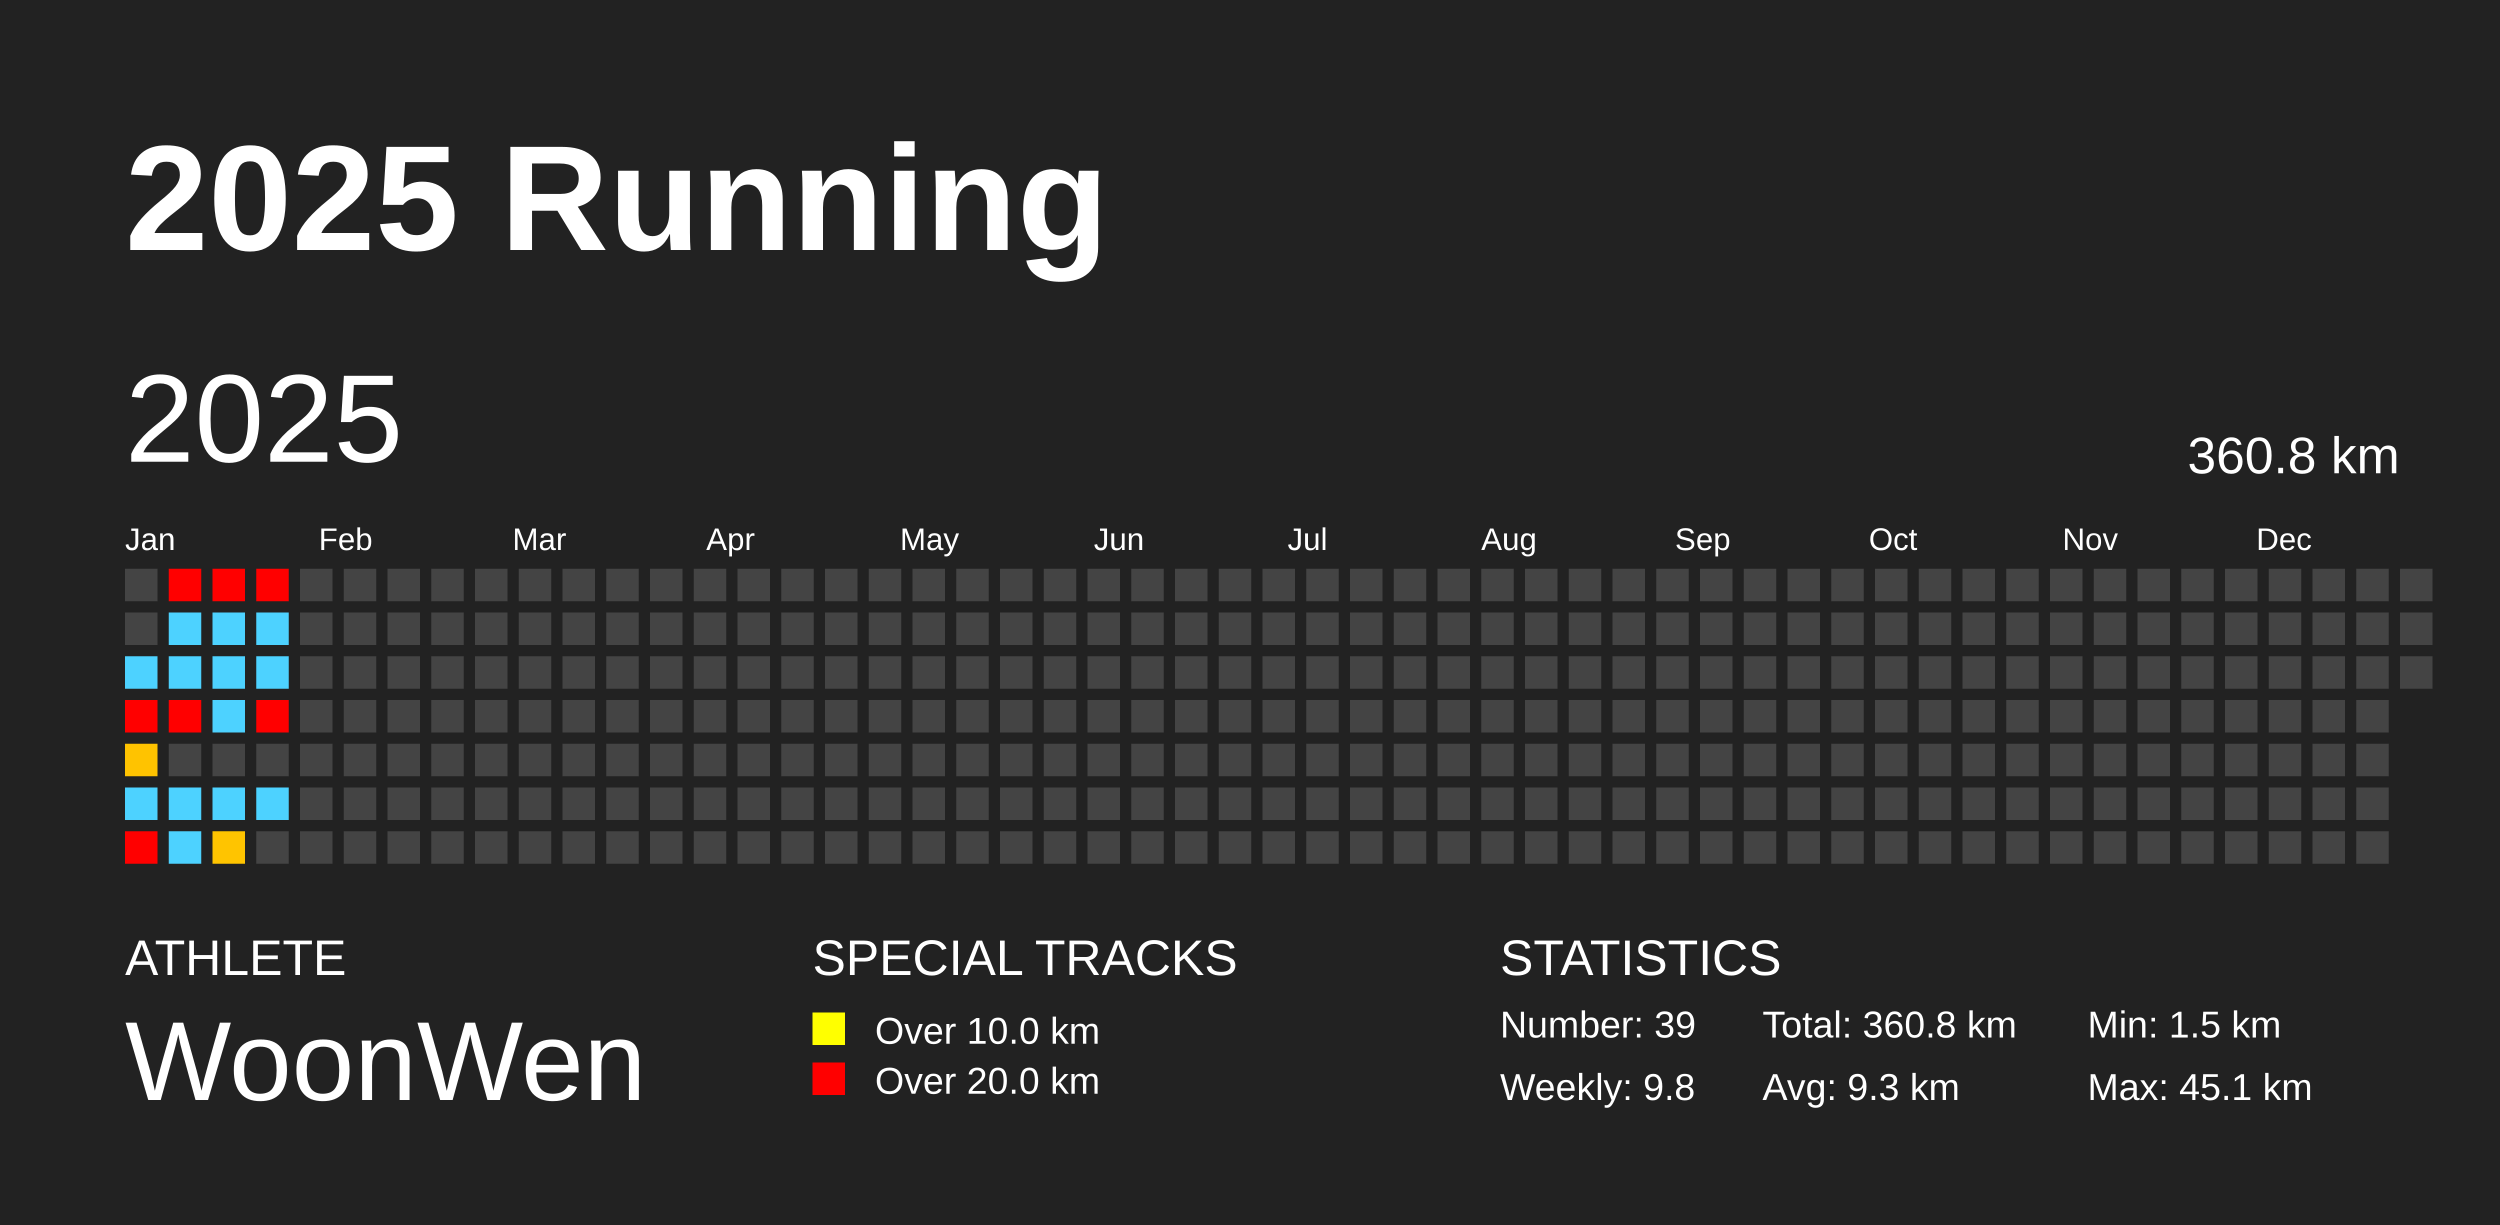
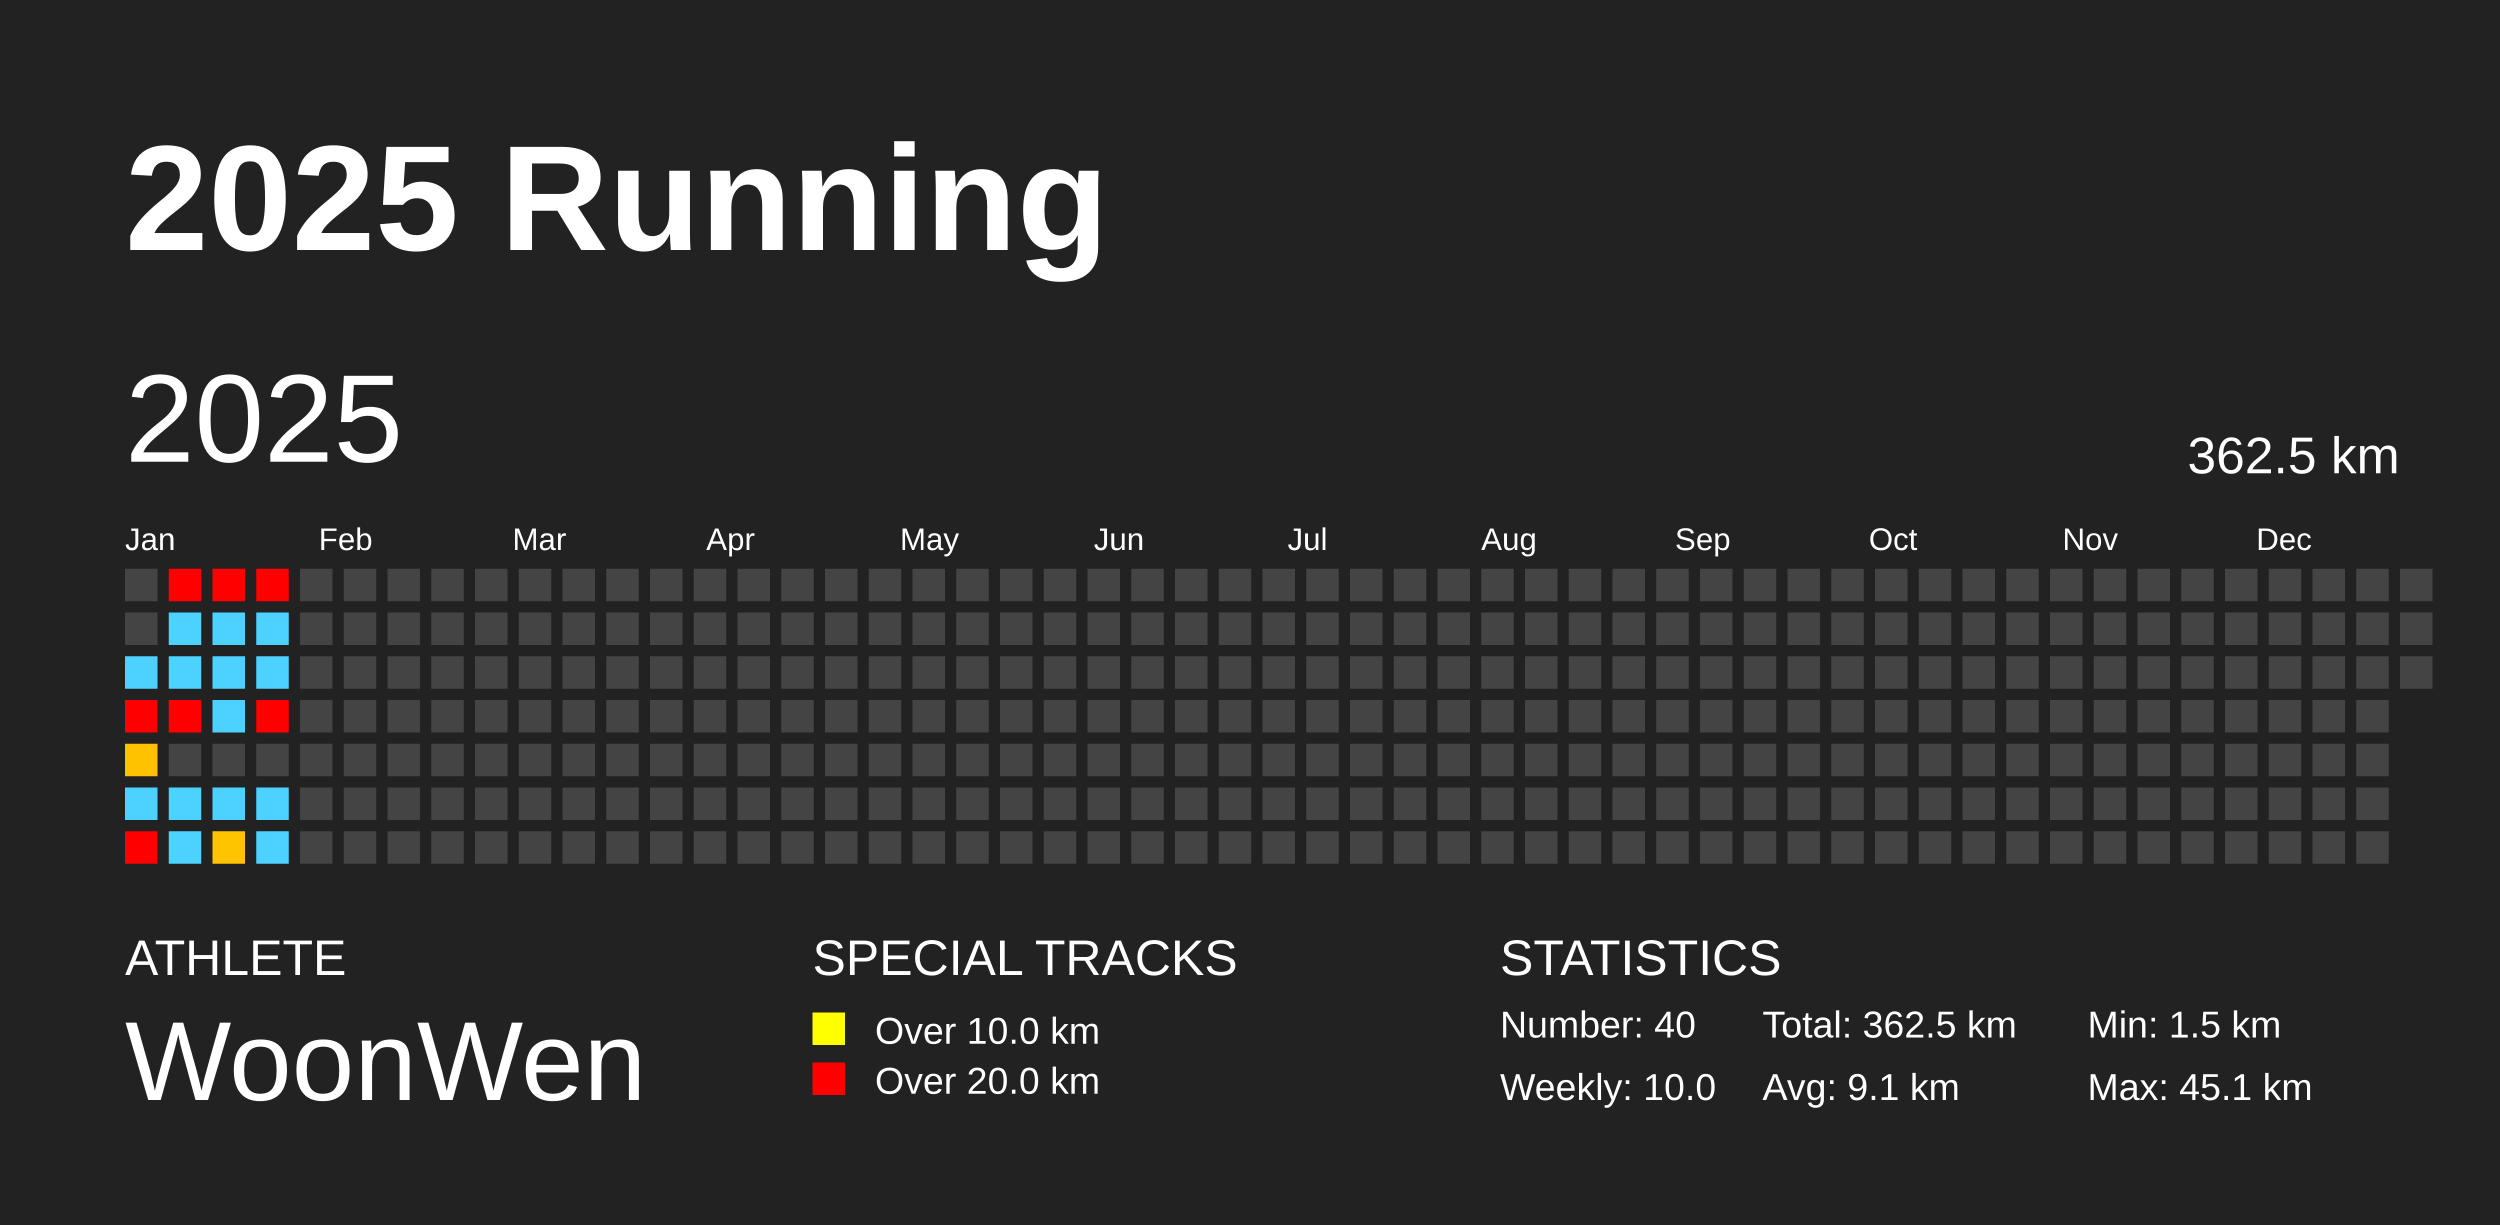
<svg xmlns="http://www.w3.org/2000/svg" baseProfile="full" height="98mm" version="1.1" viewBox="0,0,200,98" width="200mm">
  <defs />
  <rect fill="#222222" height="98" width="200" x="0" y="0" />
  <text fill="#FFFFFF" style="font-size:12px; font-family:Arial; font-weight:bold;" x="10" y="20">2025 Running</text>
  <text fill="#FFFFFF" style="font-size:4px; font-family:Arial" x="10" y="78">ATHLETE</text>
  <text fill="#FFFFFF" style="font-size:9px; font-family:Arial" x="10" y="88">WoonWen</text>
  <text fill="#FFFFFF" style="font-size:4px; font-family:Arial" x="65" y="78">SPECIAL TRACKS</text>
  <rect fill="yellow" height="2.6" width="2.6" x="65" y="81" />
  <text fill="#FFFFFF" style="font-size:3px; font-family:Arial" x="70" y="83.5">Over 10.0 km</text>
  <rect fill="red" height="2.6" width="2.6" x="65" y="85" />
  <text fill="#FFFFFF" style="font-size:3px; font-family:Arial" x="70" y="87.5">Over 20.0 km</text>
  <text fill="#FFFFFF" style="font-size:4px; font-family:Arial" x="120" y="78">STATISTICS</text>
-   <text fill="#FFFFFF" style="font-size:3px; font-family:Arial" x="120" y="83">Number: 39</text>
-   <text fill="#FFFFFF" style="font-size:3px; font-family:Arial" x="120" y="88">Weekly: 9.8</text>
-   <text fill="#FFFFFF" style="font-size:3px; font-family:Arial" x="141" y="83">Total: 360.8 km</text>
-   <text fill="#FFFFFF" style="font-size:3px; font-family:Arial" x="141" y="88">Avg: 9.3 km</text>
+   <text fill="#FFFFFF" style="font-size:3px; font-family:Arial" x="120" y="83">Number: 40</text>
+   <text fill="#FFFFFF" style="font-size:3px; font-family:Arial" x="120" y="88">Weekly: 10.0</text>
+   <text fill="#FFFFFF" style="font-size:3px; font-family:Arial" x="141" y="83">Total: 362.5 km</text>
+   <text fill="#FFFFFF" style="font-size:3px; font-family:Arial" x="141" y="88">Avg: 9.1 km</text>
  <text fill="#FFFFFF" style="font-size:3px; font-family:Arial" x="167" y="83">Min: 1.5 km</text>
  <text fill="#FFFFFF" style="font-size:3px; font-family:Arial" x="167" y="88">Max: 45.1 km</text>
  <text dominant-baseline="hanging" fill="#FFFFFF" style="font-size:10.0px; font-family:Arial;" x="10" y="30">2025</text>
-   <text dominant-baseline="hanging" fill="#FFFFFF" style="font-size:4.125px; font-family:Arial;" x="175" y="35">360.8 km</text>
+   <text dominant-baseline="hanging" fill="#FFFFFF" style="font-size:4.125px; font-family:Arial;" x="175" y="35">362.5 km</text>
  <text fill="#FFFFFF" style="font-size:2.5px; font-family:Arial" x="10.0" y="44">Jan</text>
  <text fill="#FFFFFF" style="font-size:2.5px; font-family:Arial" x="25.5" y="44">Feb</text>
  <text fill="#FFFFFF" style="font-size:2.5px; font-family:Arial" x="41.0" y="44">Mar</text>
  <text fill="#FFFFFF" style="font-size:2.5px; font-family:Arial" x="56.5" y="44">Apr</text>
  <text fill="#FFFFFF" style="font-size:2.5px; font-family:Arial" x="72.0" y="44">May</text>
  <text fill="#FFFFFF" style="font-size:2.5px; font-family:Arial" x="87.5" y="44">Jun</text>
  <text fill="#FFFFFF" style="font-size:2.5px; font-family:Arial" x="103.0" y="44">Jul</text>
  <text fill="#FFFFFF" style="font-size:2.5px; font-family:Arial" x="118.5" y="44">Aug</text>
  <text fill="#FFFFFF" style="font-size:2.5px; font-family:Arial" x="134.0" y="44">Sep</text>
  <text fill="#FFFFFF" style="font-size:2.5px; font-family:Arial" x="149.5" y="44">Oct</text>
  <text fill="#FFFFFF" style="font-size:2.5px; font-family:Arial" x="165.0" y="44">Nov</text>
  <text fill="#FFFFFF" style="font-size:2.5px; font-family:Arial" x="180.5" y="44">Dec</text>
  <rect fill="#444444" height="2.6" width="2.6" x="10.0" y="45.5" />
  <rect fill="#444444" height="2.6" width="2.6" x="10.0" y="49.0" />
  <rect fill="#4dd2ff" height="2.6" width="2.6" x="10.0" y="52.5" />
  <rect fill="red" height="2.6" width="2.6" x="10.0" y="56.0" />
-   <rect fill="#ffc300" height="2.6" width="2.6" x="10.0" y="59.5" />
+   <rect fill="#ffc200" height="2.6" width="2.6" x="10.0" y="59.5" />
  <rect fill="#4dd2ff" height="2.6" width="2.6" x="10.0" y="63.0" />
  <rect fill="red" height="2.6" width="2.6" x="10.0" y="66.5" />
  <rect fill="red" height="2.6" width="2.6" x="13.5" y="45.5" />
  <rect fill="#4dd2ff" height="2.6" width="2.6" x="13.5" y="49.0" />
  <rect fill="#4dd2ff" height="2.6" width="2.6" x="13.5" y="52.5" />
  <rect fill="red" height="2.6" width="2.6" x="13.5" y="56.0" />
  <rect fill="#444444" height="2.6" width="2.6" x="13.5" y="59.5" />
  <rect fill="#4dd2ff" height="2.6" width="2.6" x="13.5" y="63.0" />
  <rect fill="#4dd2ff" height="2.6" width="2.6" x="13.5" y="66.5" />
  <rect fill="red" height="2.6" width="2.6" x="17.0" y="45.5" />
  <rect fill="#4dd2ff" height="2.6" width="2.6" x="17.0" y="49.0" />
  <rect fill="#4dd2ff" height="2.6" width="2.6" x="17.0" y="52.5" />
  <rect fill="#4dd2ff" height="2.6" width="2.6" x="17.0" y="56.0" />
  <rect fill="#444444" height="2.6" width="2.6" x="17.0" y="59.5" />
  <rect fill="#4dd2ff" height="2.6" width="2.6" x="17.0" y="63.0" />
  <rect fill="#ffc400" height="2.6" width="2.6" x="17.0" y="66.5" />
  <rect fill="red" height="2.6" width="2.6" x="20.5" y="45.5" />
  <rect fill="#4dd2ff" height="2.6" width="2.6" x="20.5" y="49.0" />
  <rect fill="#4dd2ff" height="2.6" width="2.6" x="20.5" y="52.5" />
  <rect fill="red" height="2.6" width="2.6" x="20.5" y="56.0" />
  <rect fill="#444444" height="2.6" width="2.6" x="20.5" y="59.5" />
  <rect fill="#4dd2ff" height="2.6" width="2.6" x="20.5" y="63.0" />
-   <rect fill="#444444" height="2.6" width="2.6" x="20.5" y="66.5" />
+   <rect fill="#4dd2ff" height="2.6" width="2.6" x="20.5" y="66.5" />
  <rect fill="#444444" height="2.6" width="2.6" x="24.0" y="45.5" />
  <rect fill="#444444" height="2.6" width="2.6" x="24.0" y="49.0" />
  <rect fill="#444444" height="2.6" width="2.6" x="24.0" y="52.5" />
  <rect fill="#444444" height="2.6" width="2.6" x="24.0" y="56.0" />
  <rect fill="#444444" height="2.6" width="2.6" x="24.0" y="59.5" />
  <rect fill="#444444" height="2.6" width="2.6" x="24.0" y="63.0" />
  <rect fill="#444444" height="2.6" width="2.6" x="24.0" y="66.5" />
  <rect fill="#444444" height="2.6" width="2.6" x="27.5" y="45.5" />
  <rect fill="#444444" height="2.6" width="2.6" x="27.5" y="49.0" />
  <rect fill="#444444" height="2.6" width="2.6" x="27.5" y="52.5" />
  <rect fill="#444444" height="2.6" width="2.6" x="27.5" y="56.0" />
  <rect fill="#444444" height="2.6" width="2.6" x="27.5" y="59.5" />
  <rect fill="#444444" height="2.6" width="2.6" x="27.5" y="63.0" />
  <rect fill="#444444" height="2.6" width="2.6" x="27.5" y="66.5" />
  <rect fill="#444444" height="2.6" width="2.6" x="31.0" y="45.5" />
  <rect fill="#444444" height="2.6" width="2.6" x="31.0" y="49.0" />
  <rect fill="#444444" height="2.6" width="2.6" x="31.0" y="52.5" />
  <rect fill="#444444" height="2.6" width="2.6" x="31.0" y="56.0" />
  <rect fill="#444444" height="2.6" width="2.6" x="31.0" y="59.5" />
  <rect fill="#444444" height="2.6" width="2.6" x="31.0" y="63.0" />
  <rect fill="#444444" height="2.6" width="2.6" x="31.0" y="66.5" />
  <rect fill="#444444" height="2.6" width="2.6" x="34.5" y="45.5" />
  <rect fill="#444444" height="2.6" width="2.6" x="34.5" y="49.0" />
  <rect fill="#444444" height="2.6" width="2.6" x="34.5" y="52.5" />
  <rect fill="#444444" height="2.6" width="2.6" x="34.5" y="56.0" />
  <rect fill="#444444" height="2.6" width="2.6" x="34.5" y="59.5" />
  <rect fill="#444444" height="2.6" width="2.6" x="34.5" y="63.0" />
  <rect fill="#444444" height="2.6" width="2.6" x="34.5" y="66.5" />
  <rect fill="#444444" height="2.6" width="2.6" x="38.0" y="45.5" />
  <rect fill="#444444" height="2.6" width="2.6" x="38.0" y="49.0" />
  <rect fill="#444444" height="2.6" width="2.6" x="38.0" y="52.5" />
  <rect fill="#444444" height="2.6" width="2.6" x="38.0" y="56.0" />
  <rect fill="#444444" height="2.6" width="2.6" x="38.0" y="59.5" />
  <rect fill="#444444" height="2.6" width="2.6" x="38.0" y="63.0" />
  <rect fill="#444444" height="2.6" width="2.6" x="38.0" y="66.5" />
  <rect fill="#444444" height="2.6" width="2.6" x="41.5" y="45.5" />
  <rect fill="#444444" height="2.6" width="2.6" x="41.5" y="49.0" />
  <rect fill="#444444" height="2.6" width="2.6" x="41.5" y="52.5" />
  <rect fill="#444444" height="2.6" width="2.6" x="41.5" y="56.0" />
  <rect fill="#444444" height="2.6" width="2.6" x="41.5" y="59.5" />
  <rect fill="#444444" height="2.6" width="2.6" x="41.5" y="63.0" />
  <rect fill="#444444" height="2.6" width="2.6" x="41.5" y="66.5" />
  <rect fill="#444444" height="2.6" width="2.6" x="45.0" y="45.5" />
  <rect fill="#444444" height="2.6" width="2.6" x="45.0" y="49.0" />
  <rect fill="#444444" height="2.6" width="2.6" x="45.0" y="52.5" />
  <rect fill="#444444" height="2.6" width="2.6" x="45.0" y="56.0" />
  <rect fill="#444444" height="2.6" width="2.6" x="45.0" y="59.5" />
  <rect fill="#444444" height="2.6" width="2.6" x="45.0" y="63.0" />
  <rect fill="#444444" height="2.6" width="2.6" x="45.0" y="66.5" />
  <rect fill="#444444" height="2.6" width="2.6" x="48.5" y="45.5" />
  <rect fill="#444444" height="2.6" width="2.6" x="48.5" y="49.0" />
  <rect fill="#444444" height="2.6" width="2.6" x="48.5" y="52.5" />
  <rect fill="#444444" height="2.6" width="2.6" x="48.5" y="56.0" />
  <rect fill="#444444" height="2.6" width="2.6" x="48.5" y="59.5" />
  <rect fill="#444444" height="2.6" width="2.6" x="48.5" y="63.0" />
  <rect fill="#444444" height="2.6" width="2.6" x="48.5" y="66.5" />
  <rect fill="#444444" height="2.6" width="2.6" x="52.0" y="45.5" />
  <rect fill="#444444" height="2.6" width="2.6" x="52.0" y="49.0" />
  <rect fill="#444444" height="2.6" width="2.6" x="52.0" y="52.5" />
  <rect fill="#444444" height="2.6" width="2.6" x="52.0" y="56.0" />
  <rect fill="#444444" height="2.6" width="2.6" x="52.0" y="59.5" />
  <rect fill="#444444" height="2.6" width="2.6" x="52.0" y="63.0" />
  <rect fill="#444444" height="2.6" width="2.6" x="52.0" y="66.5" />
  <rect fill="#444444" height="2.6" width="2.6" x="55.5" y="45.5" />
  <rect fill="#444444" height="2.6" width="2.6" x="55.5" y="49.0" />
  <rect fill="#444444" height="2.6" width="2.6" x="55.5" y="52.5" />
  <rect fill="#444444" height="2.6" width="2.6" x="55.5" y="56.0" />
  <rect fill="#444444" height="2.6" width="2.6" x="55.5" y="59.5" />
  <rect fill="#444444" height="2.6" width="2.6" x="55.5" y="63.0" />
  <rect fill="#444444" height="2.6" width="2.6" x="55.5" y="66.5" />
  <rect fill="#444444" height="2.6" width="2.6" x="59.0" y="45.5" />
  <rect fill="#444444" height="2.6" width="2.6" x="59.0" y="49.0" />
  <rect fill="#444444" height="2.6" width="2.6" x="59.0" y="52.5" />
  <rect fill="#444444" height="2.6" width="2.6" x="59.0" y="56.0" />
  <rect fill="#444444" height="2.6" width="2.6" x="59.0" y="59.5" />
  <rect fill="#444444" height="2.6" width="2.6" x="59.0" y="63.0" />
  <rect fill="#444444" height="2.6" width="2.6" x="59.0" y="66.5" />
  <rect fill="#444444" height="2.6" width="2.6" x="62.5" y="45.5" />
  <rect fill="#444444" height="2.6" width="2.6" x="62.5" y="49.0" />
  <rect fill="#444444" height="2.6" width="2.6" x="62.5" y="52.5" />
  <rect fill="#444444" height="2.6" width="2.6" x="62.5" y="56.0" />
  <rect fill="#444444" height="2.6" width="2.6" x="62.5" y="59.5" />
  <rect fill="#444444" height="2.6" width="2.6" x="62.5" y="63.0" />
  <rect fill="#444444" height="2.6" width="2.6" x="62.5" y="66.5" />
  <rect fill="#444444" height="2.6" width="2.6" x="66.0" y="45.5" />
  <rect fill="#444444" height="2.6" width="2.6" x="66.0" y="49.0" />
  <rect fill="#444444" height="2.6" width="2.6" x="66.0" y="52.5" />
  <rect fill="#444444" height="2.6" width="2.6" x="66.0" y="56.0" />
  <rect fill="#444444" height="2.6" width="2.6" x="66.0" y="59.5" />
  <rect fill="#444444" height="2.6" width="2.6" x="66.0" y="63.0" />
  <rect fill="#444444" height="2.6" width="2.6" x="66.0" y="66.5" />
  <rect fill="#444444" height="2.6" width="2.6" x="69.5" y="45.5" />
  <rect fill="#444444" height="2.6" width="2.6" x="69.5" y="49.0" />
  <rect fill="#444444" height="2.6" width="2.6" x="69.5" y="52.5" />
  <rect fill="#444444" height="2.6" width="2.6" x="69.5" y="56.0" />
  <rect fill="#444444" height="2.6" width="2.6" x="69.5" y="59.5" />
  <rect fill="#444444" height="2.6" width="2.6" x="69.5" y="63.0" />
  <rect fill="#444444" height="2.6" width="2.6" x="69.5" y="66.5" />
  <rect fill="#444444" height="2.6" width="2.6" x="73.0" y="45.5" />
  <rect fill="#444444" height="2.6" width="2.6" x="73.0" y="49.0" />
  <rect fill="#444444" height="2.6" width="2.6" x="73.0" y="52.5" />
  <rect fill="#444444" height="2.6" width="2.6" x="73.0" y="56.0" />
  <rect fill="#444444" height="2.6" width="2.6" x="73.0" y="59.5" />
  <rect fill="#444444" height="2.6" width="2.6" x="73.0" y="63.0" />
  <rect fill="#444444" height="2.6" width="2.6" x="73.0" y="66.5" />
  <rect fill="#444444" height="2.6" width="2.6" x="76.5" y="45.5" />
  <rect fill="#444444" height="2.6" width="2.6" x="76.5" y="49.0" />
  <rect fill="#444444" height="2.6" width="2.6" x="76.5" y="52.5" />
  <rect fill="#444444" height="2.6" width="2.6" x="76.5" y="56.0" />
  <rect fill="#444444" height="2.6" width="2.6" x="76.5" y="59.5" />
  <rect fill="#444444" height="2.6" width="2.6" x="76.5" y="63.0" />
  <rect fill="#444444" height="2.6" width="2.6" x="76.5" y="66.5" />
  <rect fill="#444444" height="2.6" width="2.6" x="80.0" y="45.5" />
  <rect fill="#444444" height="2.6" width="2.6" x="80.0" y="49.0" />
  <rect fill="#444444" height="2.6" width="2.6" x="80.0" y="52.5" />
  <rect fill="#444444" height="2.6" width="2.6" x="80.0" y="56.0" />
  <rect fill="#444444" height="2.6" width="2.6" x="80.0" y="59.5" />
  <rect fill="#444444" height="2.6" width="2.6" x="80.0" y="63.0" />
  <rect fill="#444444" height="2.6" width="2.6" x="80.0" y="66.5" />
  <rect fill="#444444" height="2.6" width="2.6" x="83.5" y="45.5" />
  <rect fill="#444444" height="2.6" width="2.6" x="83.5" y="49.0" />
  <rect fill="#444444" height="2.6" width="2.6" x="83.5" y="52.5" />
  <rect fill="#444444" height="2.6" width="2.6" x="83.5" y="56.0" />
  <rect fill="#444444" height="2.6" width="2.6" x="83.5" y="59.5" />
  <rect fill="#444444" height="2.6" width="2.6" x="83.5" y="63.0" />
  <rect fill="#444444" height="2.6" width="2.6" x="83.5" y="66.5" />
  <rect fill="#444444" height="2.6" width="2.6" x="87.0" y="45.5" />
  <rect fill="#444444" height="2.6" width="2.6" x="87.0" y="49.0" />
  <rect fill="#444444" height="2.6" width="2.6" x="87.0" y="52.5" />
  <rect fill="#444444" height="2.6" width="2.6" x="87.0" y="56.0" />
  <rect fill="#444444" height="2.6" width="2.6" x="87.0" y="59.5" />
  <rect fill="#444444" height="2.6" width="2.6" x="87.0" y="63.0" />
  <rect fill="#444444" height="2.6" width="2.6" x="87.0" y="66.5" />
  <rect fill="#444444" height="2.6" width="2.6" x="90.5" y="45.5" />
  <rect fill="#444444" height="2.6" width="2.6" x="90.5" y="49.0" />
  <rect fill="#444444" height="2.6" width="2.6" x="90.5" y="52.5" />
  <rect fill="#444444" height="2.6" width="2.6" x="90.5" y="56.0" />
  <rect fill="#444444" height="2.6" width="2.6" x="90.5" y="59.5" />
  <rect fill="#444444" height="2.6" width="2.6" x="90.5" y="63.0" />
  <rect fill="#444444" height="2.6" width="2.6" x="90.5" y="66.5" />
  <rect fill="#444444" height="2.6" width="2.6" x="94.0" y="45.5" />
  <rect fill="#444444" height="2.6" width="2.6" x="94.0" y="49.0" />
  <rect fill="#444444" height="2.6" width="2.6" x="94.0" y="52.5" />
  <rect fill="#444444" height="2.6" width="2.6" x="94.0" y="56.0" />
  <rect fill="#444444" height="2.6" width="2.6" x="94.0" y="59.5" />
  <rect fill="#444444" height="2.6" width="2.6" x="94.0" y="63.0" />
  <rect fill="#444444" height="2.6" width="2.6" x="94.0" y="66.5" />
  <rect fill="#444444" height="2.6" width="2.6" x="97.5" y="45.5" />
  <rect fill="#444444" height="2.6" width="2.6" x="97.5" y="49.0" />
  <rect fill="#444444" height="2.6" width="2.6" x="97.5" y="52.5" />
  <rect fill="#444444" height="2.6" width="2.6" x="97.5" y="56.0" />
  <rect fill="#444444" height="2.6" width="2.6" x="97.5" y="59.5" />
  <rect fill="#444444" height="2.6" width="2.6" x="97.5" y="63.0" />
  <rect fill="#444444" height="2.6" width="2.6" x="97.5" y="66.5" />
  <rect fill="#444444" height="2.6" width="2.6" x="101.0" y="45.5" />
  <rect fill="#444444" height="2.6" width="2.6" x="101.0" y="49.0" />
  <rect fill="#444444" height="2.6" width="2.6" x="101.0" y="52.5" />
  <rect fill="#444444" height="2.6" width="2.6" x="101.0" y="56.0" />
  <rect fill="#444444" height="2.6" width="2.6" x="101.0" y="59.5" />
  <rect fill="#444444" height="2.6" width="2.6" x="101.0" y="63.0" />
  <rect fill="#444444" height="2.6" width="2.6" x="101.0" y="66.5" />
  <rect fill="#444444" height="2.6" width="2.6" x="104.5" y="45.5" />
  <rect fill="#444444" height="2.6" width="2.6" x="104.5" y="49.0" />
  <rect fill="#444444" height="2.6" width="2.6" x="104.5" y="52.5" />
  <rect fill="#444444" height="2.6" width="2.6" x="104.5" y="56.0" />
  <rect fill="#444444" height="2.6" width="2.6" x="104.5" y="59.5" />
  <rect fill="#444444" height="2.6" width="2.6" x="104.5" y="63.0" />
  <rect fill="#444444" height="2.6" width="2.6" x="104.5" y="66.5" />
  <rect fill="#444444" height="2.6" width="2.6" x="108.0" y="45.5" />
  <rect fill="#444444" height="2.6" width="2.6" x="108.0" y="49.0" />
  <rect fill="#444444" height="2.6" width="2.6" x="108.0" y="52.5" />
  <rect fill="#444444" height="2.6" width="2.6" x="108.0" y="56.0" />
  <rect fill="#444444" height="2.6" width="2.6" x="108.0" y="59.5" />
  <rect fill="#444444" height="2.6" width="2.6" x="108.0" y="63.0" />
  <rect fill="#444444" height="2.6" width="2.6" x="108.0" y="66.5" />
  <rect fill="#444444" height="2.6" width="2.6" x="111.5" y="45.5" />
  <rect fill="#444444" height="2.6" width="2.6" x="111.5" y="49.0" />
  <rect fill="#444444" height="2.6" width="2.6" x="111.5" y="52.5" />
  <rect fill="#444444" height="2.6" width="2.6" x="111.5" y="56.0" />
  <rect fill="#444444" height="2.6" width="2.6" x="111.5" y="59.5" />
  <rect fill="#444444" height="2.6" width="2.6" x="111.5" y="63.0" />
  <rect fill="#444444" height="2.6" width="2.6" x="111.5" y="66.5" />
  <rect fill="#444444" height="2.6" width="2.6" x="115.0" y="45.5" />
  <rect fill="#444444" height="2.6" width="2.6" x="115.0" y="49.0" />
  <rect fill="#444444" height="2.6" width="2.6" x="115.0" y="52.5" />
  <rect fill="#444444" height="2.6" width="2.6" x="115.0" y="56.0" />
  <rect fill="#444444" height="2.6" width="2.6" x="115.0" y="59.5" />
  <rect fill="#444444" height="2.6" width="2.6" x="115.0" y="63.0" />
  <rect fill="#444444" height="2.6" width="2.6" x="115.0" y="66.5" />
  <rect fill="#444444" height="2.6" width="2.6" x="118.5" y="45.5" />
  <rect fill="#444444" height="2.6" width="2.6" x="118.5" y="49.0" />
  <rect fill="#444444" height="2.6" width="2.6" x="118.5" y="52.5" />
  <rect fill="#444444" height="2.6" width="2.6" x="118.5" y="56.0" />
  <rect fill="#444444" height="2.6" width="2.6" x="118.5" y="59.5" />
  <rect fill="#444444" height="2.6" width="2.6" x="118.5" y="63.0" />
  <rect fill="#444444" height="2.6" width="2.6" x="118.5" y="66.5" />
  <rect fill="#444444" height="2.6" width="2.6" x="122.0" y="45.5" />
  <rect fill="#444444" height="2.6" width="2.6" x="122.0" y="49.0" />
  <rect fill="#444444" height="2.6" width="2.6" x="122.0" y="52.5" />
  <rect fill="#444444" height="2.6" width="2.6" x="122.0" y="56.0" />
  <rect fill="#444444" height="2.6" width="2.6" x="122.0" y="59.5" />
  <rect fill="#444444" height="2.6" width="2.6" x="122.0" y="63.0" />
  <rect fill="#444444" height="2.6" width="2.6" x="122.0" y="66.5" />
  <rect fill="#444444" height="2.6" width="2.6" x="125.5" y="45.5" />
  <rect fill="#444444" height="2.6" width="2.6" x="125.5" y="49.0" />
  <rect fill="#444444" height="2.6" width="2.6" x="125.5" y="52.5" />
  <rect fill="#444444" height="2.6" width="2.6" x="125.5" y="56.0" />
  <rect fill="#444444" height="2.6" width="2.6" x="125.5" y="59.5" />
  <rect fill="#444444" height="2.6" width="2.6" x="125.5" y="63.0" />
  <rect fill="#444444" height="2.6" width="2.6" x="125.5" y="66.5" />
  <rect fill="#444444" height="2.6" width="2.6" x="129.0" y="45.5" />
  <rect fill="#444444" height="2.6" width="2.6" x="129.0" y="49.0" />
  <rect fill="#444444" height="2.6" width="2.6" x="129.0" y="52.5" />
  <rect fill="#444444" height="2.6" width="2.6" x="129.0" y="56.0" />
  <rect fill="#444444" height="2.6" width="2.6" x="129.0" y="59.5" />
  <rect fill="#444444" height="2.6" width="2.6" x="129.0" y="63.0" />
  <rect fill="#444444" height="2.6" width="2.6" x="129.0" y="66.5" />
  <rect fill="#444444" height="2.6" width="2.6" x="132.5" y="45.5" />
  <rect fill="#444444" height="2.6" width="2.6" x="132.5" y="49.0" />
  <rect fill="#444444" height="2.6" width="2.6" x="132.5" y="52.5" />
  <rect fill="#444444" height="2.6" width="2.6" x="132.5" y="56.0" />
  <rect fill="#444444" height="2.6" width="2.6" x="132.5" y="59.5" />
  <rect fill="#444444" height="2.6" width="2.6" x="132.5" y="63.0" />
  <rect fill="#444444" height="2.6" width="2.6" x="132.5" y="66.5" />
  <rect fill="#444444" height="2.6" width="2.6" x="136.0" y="45.5" />
  <rect fill="#444444" height="2.6" width="2.6" x="136.0" y="49.0" />
  <rect fill="#444444" height="2.6" width="2.6" x="136.0" y="52.5" />
  <rect fill="#444444" height="2.6" width="2.6" x="136.0" y="56.0" />
  <rect fill="#444444" height="2.6" width="2.6" x="136.0" y="59.5" />
  <rect fill="#444444" height="2.6" width="2.6" x="136.0" y="63.0" />
  <rect fill="#444444" height="2.6" width="2.6" x="136.0" y="66.5" />
  <rect fill="#444444" height="2.6" width="2.6" x="139.5" y="45.5" />
  <rect fill="#444444" height="2.6" width="2.6" x="139.5" y="49.0" />
  <rect fill="#444444" height="2.6" width="2.6" x="139.5" y="52.5" />
  <rect fill="#444444" height="2.6" width="2.6" x="139.5" y="56.0" />
  <rect fill="#444444" height="2.6" width="2.6" x="139.5" y="59.5" />
  <rect fill="#444444" height="2.6" width="2.6" x="139.5" y="63.0" />
  <rect fill="#444444" height="2.6" width="2.6" x="139.5" y="66.5" />
  <rect fill="#444444" height="2.6" width="2.6" x="143.0" y="45.5" />
  <rect fill="#444444" height="2.6" width="2.6" x="143.0" y="49.0" />
  <rect fill="#444444" height="2.6" width="2.6" x="143.0" y="52.5" />
  <rect fill="#444444" height="2.6" width="2.6" x="143.0" y="56.0" />
  <rect fill="#444444" height="2.6" width="2.6" x="143.0" y="59.5" />
  <rect fill="#444444" height="2.6" width="2.6" x="143.0" y="63.0" />
  <rect fill="#444444" height="2.6" width="2.6" x="143.0" y="66.5" />
  <rect fill="#444444" height="2.6" width="2.6" x="146.5" y="45.5" />
  <rect fill="#444444" height="2.6" width="2.6" x="146.5" y="49.0" />
  <rect fill="#444444" height="2.6" width="2.6" x="146.5" y="52.5" />
  <rect fill="#444444" height="2.6" width="2.6" x="146.5" y="56.0" />
  <rect fill="#444444" height="2.6" width="2.6" x="146.5" y="59.5" />
  <rect fill="#444444" height="2.6" width="2.6" x="146.5" y="63.0" />
  <rect fill="#444444" height="2.6" width="2.6" x="146.5" y="66.5" />
  <rect fill="#444444" height="2.6" width="2.6" x="150.0" y="45.5" />
  <rect fill="#444444" height="2.6" width="2.6" x="150.0" y="49.0" />
  <rect fill="#444444" height="2.6" width="2.6" x="150.0" y="52.5" />
  <rect fill="#444444" height="2.6" width="2.6" x="150.0" y="56.0" />
  <rect fill="#444444" height="2.6" width="2.6" x="150.0" y="59.5" />
  <rect fill="#444444" height="2.6" width="2.6" x="150.0" y="63.0" />
  <rect fill="#444444" height="2.6" width="2.6" x="150.0" y="66.5" />
  <rect fill="#444444" height="2.6" width="2.6" x="153.5" y="45.5" />
  <rect fill="#444444" height="2.6" width="2.6" x="153.5" y="49.0" />
  <rect fill="#444444" height="2.6" width="2.6" x="153.5" y="52.5" />
  <rect fill="#444444" height="2.6" width="2.6" x="153.5" y="56.0" />
  <rect fill="#444444" height="2.6" width="2.6" x="153.5" y="59.5" />
  <rect fill="#444444" height="2.6" width="2.6" x="153.5" y="63.0" />
  <rect fill="#444444" height="2.6" width="2.6" x="153.5" y="66.5" />
  <rect fill="#444444" height="2.6" width="2.6" x="157.0" y="45.5" />
  <rect fill="#444444" height="2.6" width="2.6" x="157.0" y="49.0" />
  <rect fill="#444444" height="2.6" width="2.6" x="157.0" y="52.5" />
  <rect fill="#444444" height="2.6" width="2.6" x="157.0" y="56.0" />
  <rect fill="#444444" height="2.6" width="2.6" x="157.0" y="59.5" />
  <rect fill="#444444" height="2.6" width="2.6" x="157.0" y="63.0" />
  <rect fill="#444444" height="2.6" width="2.6" x="157.0" y="66.5" />
  <rect fill="#444444" height="2.6" width="2.6" x="160.5" y="45.5" />
  <rect fill="#444444" height="2.6" width="2.6" x="160.5" y="49.0" />
  <rect fill="#444444" height="2.6" width="2.6" x="160.5" y="52.5" />
  <rect fill="#444444" height="2.6" width="2.6" x="160.5" y="56.0" />
  <rect fill="#444444" height="2.6" width="2.6" x="160.5" y="59.5" />
  <rect fill="#444444" height="2.6" width="2.6" x="160.5" y="63.0" />
  <rect fill="#444444" height="2.6" width="2.6" x="160.5" y="66.5" />
  <rect fill="#444444" height="2.6" width="2.6" x="164.0" y="45.5" />
  <rect fill="#444444" height="2.6" width="2.6" x="164.0" y="49.0" />
  <rect fill="#444444" height="2.6" width="2.6" x="164.0" y="52.5" />
  <rect fill="#444444" height="2.6" width="2.6" x="164.0" y="56.0" />
  <rect fill="#444444" height="2.6" width="2.6" x="164.0" y="59.5" />
  <rect fill="#444444" height="2.6" width="2.6" x="164.0" y="63.0" />
  <rect fill="#444444" height="2.6" width="2.6" x="164.0" y="66.5" />
  <rect fill="#444444" height="2.6" width="2.6" x="167.5" y="45.5" />
  <rect fill="#444444" height="2.6" width="2.6" x="167.5" y="49.0" />
  <rect fill="#444444" height="2.6" width="2.6" x="167.5" y="52.5" />
  <rect fill="#444444" height="2.6" width="2.6" x="167.5" y="56.0" />
  <rect fill="#444444" height="2.6" width="2.6" x="167.5" y="59.5" />
  <rect fill="#444444" height="2.6" width="2.6" x="167.5" y="63.0" />
  <rect fill="#444444" height="2.6" width="2.6" x="167.5" y="66.5" />
  <rect fill="#444444" height="2.6" width="2.6" x="171.0" y="45.5" />
  <rect fill="#444444" height="2.6" width="2.6" x="171.0" y="49.0" />
  <rect fill="#444444" height="2.6" width="2.6" x="171.0" y="52.5" />
  <rect fill="#444444" height="2.6" width="2.6" x="171.0" y="56.0" />
  <rect fill="#444444" height="2.6" width="2.6" x="171.0" y="59.5" />
  <rect fill="#444444" height="2.6" width="2.6" x="171.0" y="63.0" />
  <rect fill="#444444" height="2.6" width="2.6" x="171.0" y="66.5" />
  <rect fill="#444444" height="2.6" width="2.6" x="174.5" y="45.5" />
  <rect fill="#444444" height="2.6" width="2.6" x="174.5" y="49.0" />
  <rect fill="#444444" height="2.6" width="2.6" x="174.5" y="52.5" />
  <rect fill="#444444" height="2.6" width="2.6" x="174.5" y="56.0" />
  <rect fill="#444444" height="2.6" width="2.6" x="174.5" y="59.5" />
  <rect fill="#444444" height="2.6" width="2.6" x="174.5" y="63.0" />
  <rect fill="#444444" height="2.6" width="2.6" x="174.5" y="66.5" />
  <rect fill="#444444" height="2.6" width="2.6" x="178.0" y="45.5" />
  <rect fill="#444444" height="2.6" width="2.6" x="178.0" y="49.0" />
  <rect fill="#444444" height="2.6" width="2.6" x="178.0" y="52.5" />
  <rect fill="#444444" height="2.6" width="2.6" x="178.0" y="56.0" />
  <rect fill="#444444" height="2.6" width="2.6" x="178.0" y="59.5" />
  <rect fill="#444444" height="2.6" width="2.6" x="178.0" y="63.0" />
  <rect fill="#444444" height="2.6" width="2.6" x="178.0" y="66.5" />
  <rect fill="#444444" height="2.6" width="2.6" x="181.5" y="45.5" />
  <rect fill="#444444" height="2.6" width="2.6" x="181.5" y="49.0" />
  <rect fill="#444444" height="2.6" width="2.6" x="181.5" y="52.5" />
  <rect fill="#444444" height="2.6" width="2.6" x="181.5" y="56.0" />
  <rect fill="#444444" height="2.6" width="2.6" x="181.5" y="59.5" />
  <rect fill="#444444" height="2.6" width="2.6" x="181.5" y="63.0" />
  <rect fill="#444444" height="2.6" width="2.6" x="181.5" y="66.5" />
  <rect fill="#444444" height="2.6" width="2.6" x="185.0" y="45.5" />
  <rect fill="#444444" height="2.6" width="2.6" x="185.0" y="49.0" />
  <rect fill="#444444" height="2.6" width="2.6" x="185.0" y="52.5" />
  <rect fill="#444444" height="2.6" width="2.6" x="185.0" y="56.0" />
  <rect fill="#444444" height="2.6" width="2.6" x="185.0" y="59.5" />
  <rect fill="#444444" height="2.6" width="2.6" x="185.0" y="63.0" />
  <rect fill="#444444" height="2.6" width="2.6" x="185.0" y="66.5" />
  <rect fill="#444444" height="2.6" width="2.6" x="188.5" y="45.5" />
  <rect fill="#444444" height="2.6" width="2.6" x="188.5" y="49.0" />
  <rect fill="#444444" height="2.6" width="2.6" x="188.5" y="52.5" />
  <rect fill="#444444" height="2.6" width="2.6" x="188.5" y="56.0" />
  <rect fill="#444444" height="2.6" width="2.6" x="188.5" y="59.5" />
  <rect fill="#444444" height="2.6" width="2.6" x="188.5" y="63.0" />
  <rect fill="#444444" height="2.6" width="2.6" x="188.5" y="66.5" />
  <rect fill="#444444" height="2.6" width="2.6" x="192.0" y="45.5" />
  <rect fill="#444444" height="2.6" width="2.6" x="192.0" y="49.0" />
  <rect fill="#444444" height="2.6" width="2.6" x="192.0" y="52.5" />
</svg>
